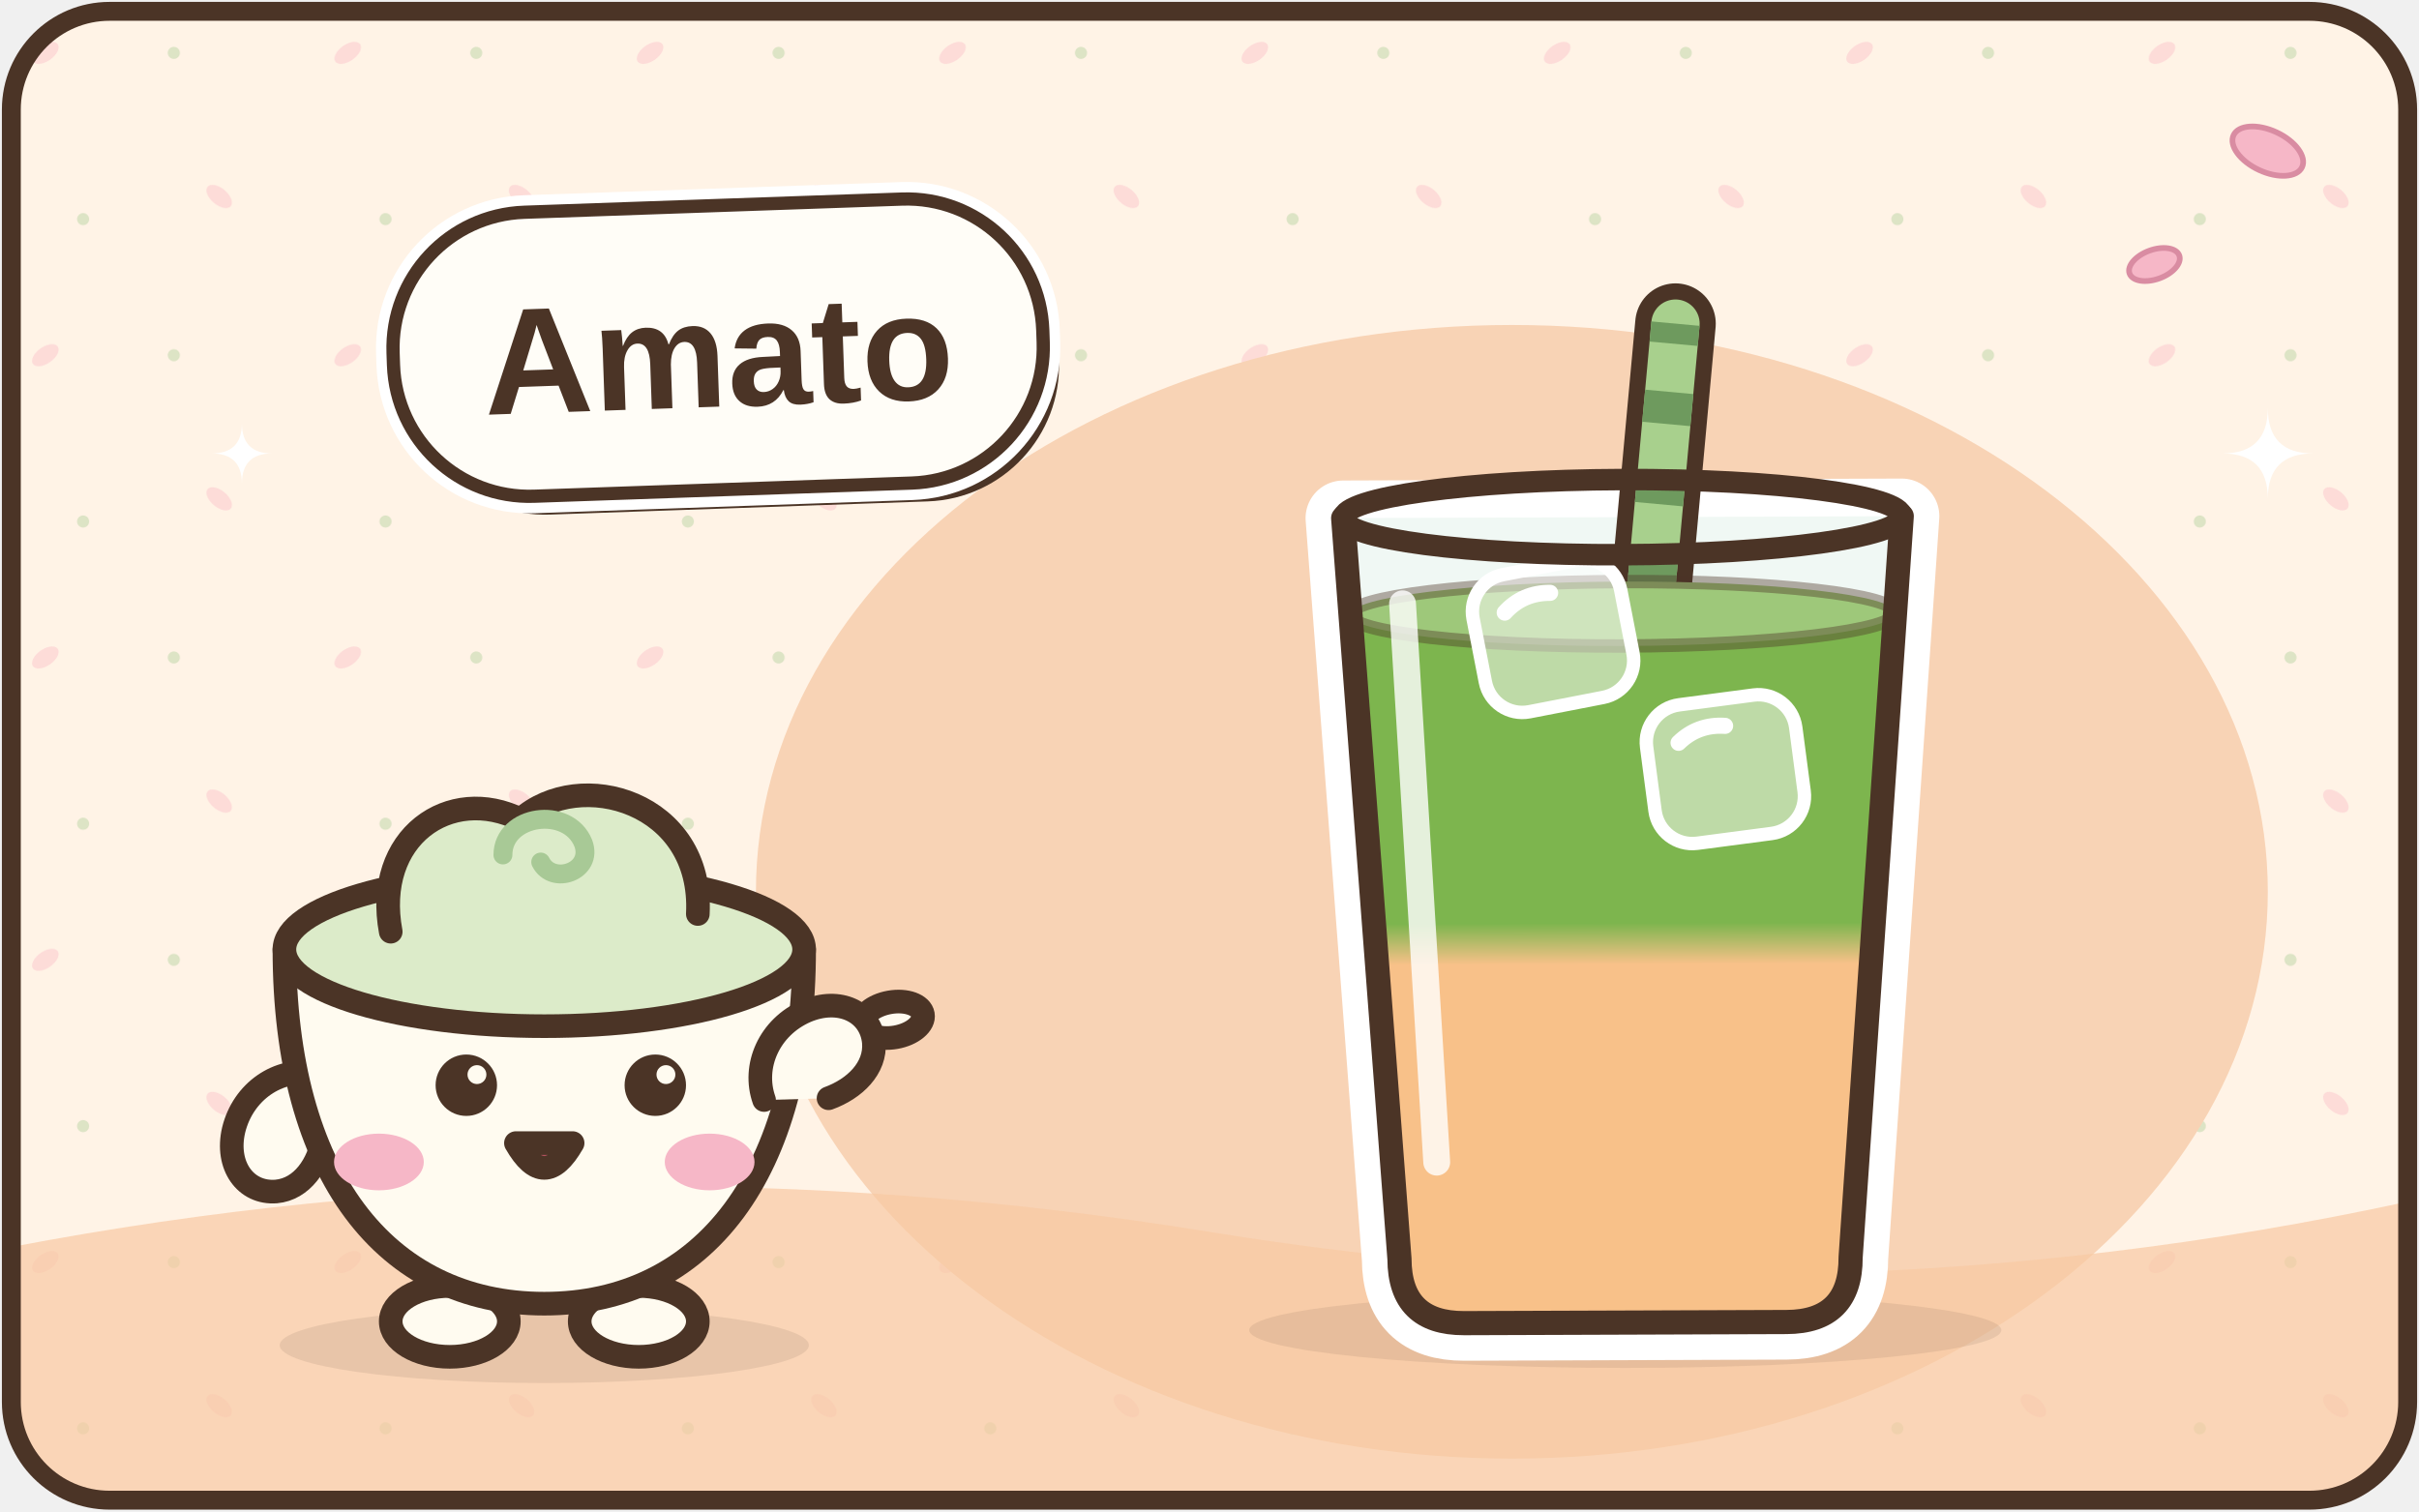
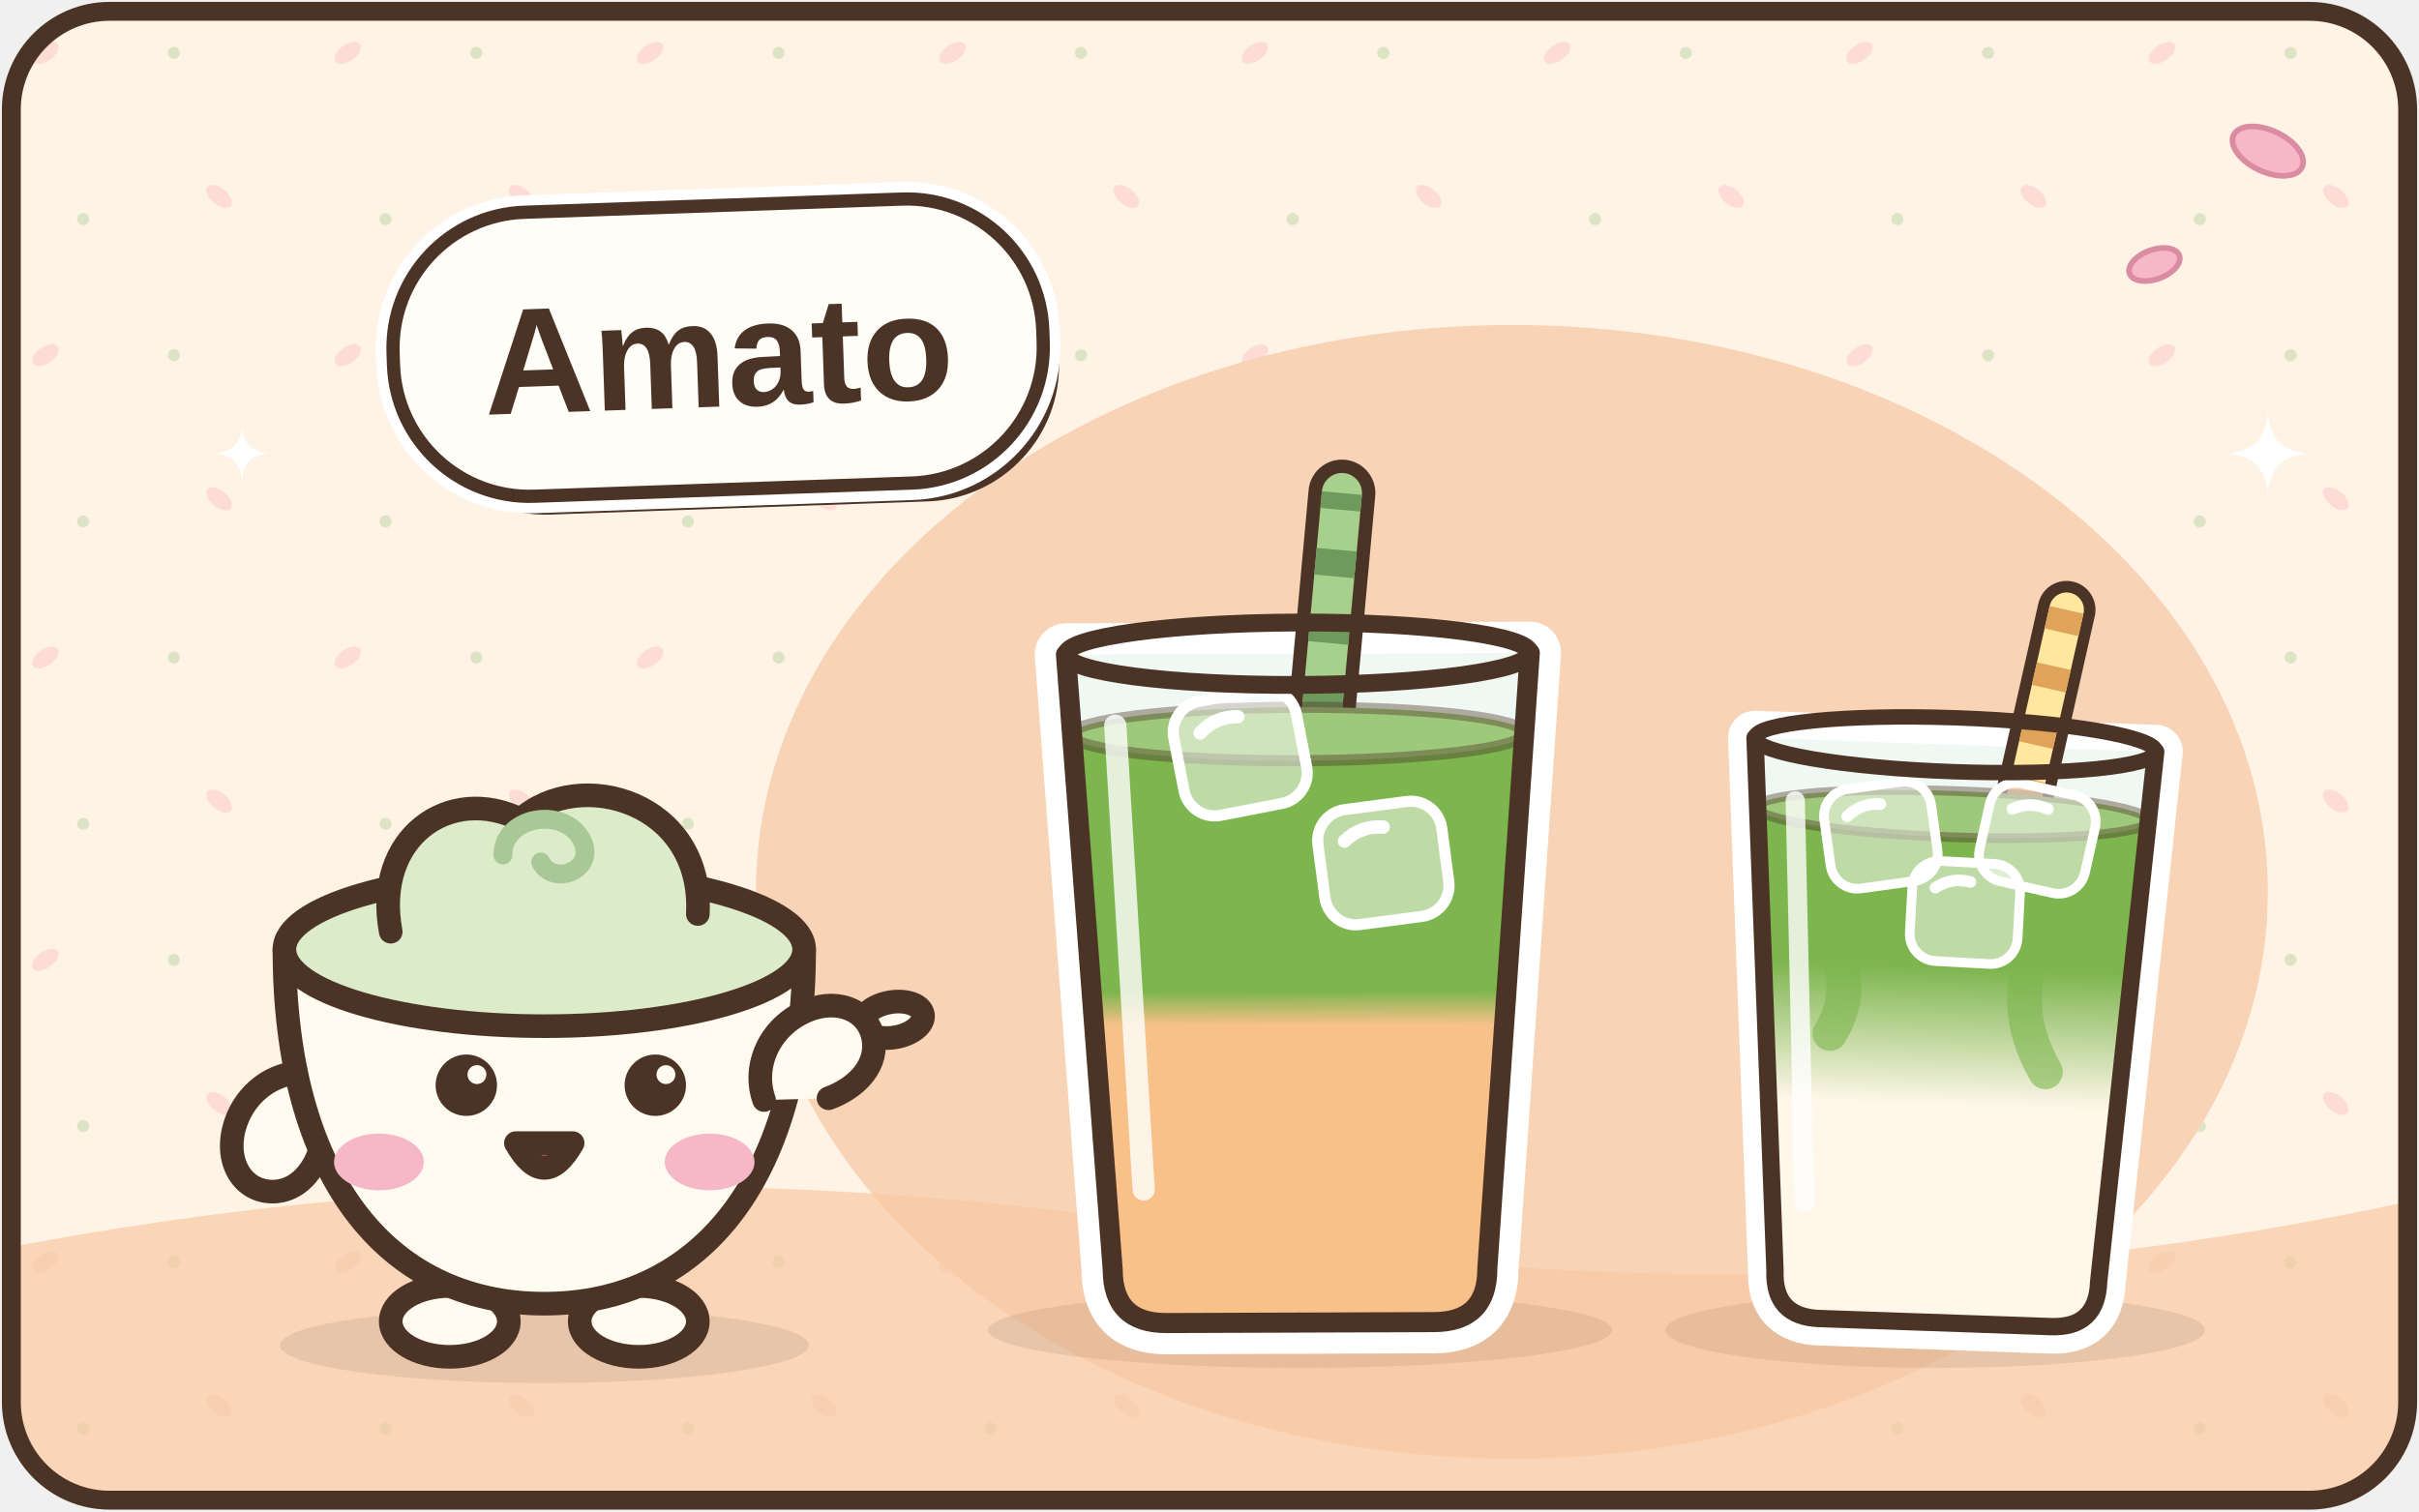
<svg xmlns="http://www.w3.org/2000/svg" viewBox="0 0 640 400" width="640" height="400" class="art-event" role="img" aria-label="Amato" font-family="'M PLUS Rounded 1c', ui-rounded, 'Hiragino Maru Gothic ProN', 'Arial Rounded MT Bold', Nunito, Arial, sans-serif">
  <defs>
    <pattern id="ee3gywcp" width="80" height="80" patternUnits="userSpaceOnUse">
      <g fill="#F6A3B8" fill-opacity=".3">
        <ellipse cx="12" cy="14" rx="4" ry="2.2" transform="rotate(-35 12 14)" />
        <ellipse cx="58" cy="52" rx="4" ry="2.2" transform="rotate(40 58 52)" />
      </g>
      <g fill="#8CBF7A" fill-opacity=".3">
        <circle cx="46" cy="14" r="1.6" />
        <circle cx="22" cy="58" r="1.6" />
      </g>
    </pattern>
    <linearGradient id="ee3gywcd0l" gradientUnits="userSpaceOnUse" x1="0" x2="0" y1="-132" y2="-4">
      <stop offset="0%" stop-color="#7DB54E" />
      <stop offset="45%" stop-color="#7DB54E" />
      <stop offset="51%" stop-color="#F8C189" />
      <stop offset="100%" stop-color="#F8C189" />
    </linearGradient>
    <clipPath id="ee3gywcd0c">
      <path d="M-52 -150L-42 -12Q-42 0 -30 0L30 0Q42 0 42 -12L52 -150Z" />
    </clipPath>
+     <linearGradient id="ee3gywcd1l" gradientUnits="userSpaceOnUse" x1="0" x2="0" y1="-132" y2="-4">
+       <stop offset="0%" stop-color="#7DB54E" />
+       <stop offset="31%" stop-color="#7DB54E" />
+       <stop offset="59%" stop-color="#FFF7EA" />
+       <stop offset="100%" stop-color="#FFF7EA" />
+     </linearGradient>
+     <clipPath id="ee3gywcd1c">
+       <path d="M-52 -150L-42 -12Q-42 0 -30 0L30 0Q42 0 42 -12L52 -150Z" />
+     </clipPath>
  </defs>
  <rect x="3" y="3" width="634" height="394" rx="26" fill="#FFF3E6" class="art-bg" />
  <rect x="3" y="3" width="634" height="394" rx="26" fill="url(#ee3gywcp)" />
  <ellipse cx="400" cy="236" rx="200" ry="150" fill="#F8D3B5" />
  <path d="M3 330Q160 300 320 326 T 637 318L637 371Q637 397 611 397L29 397Q3 397 3 371Z" fill="#F8C9A2" opacity="0.7" />
-   <ellipse cx="430" cy="352" rx="99.5" ry="10" fill="#4B3426" opacity="0.1" />
-   <g transform="translate(430 350) rotate(-0.2) scale(1.421)">
+   <ellipse cx="344" cy="352" rx="82.6" ry="10" fill="#4B3426" opacity="0.1" />
+   <g transform="translate(344 350) rotate(-0.2) scale(1.18)">
    <path d="M-52 -150L-42 -12Q-42 0 -30 0L30 0Q42 0 42 -12L52 -150Z" fill="#FFFFFF" stroke="#FFFFFF" stroke-width="14" stroke-linejoin="round" />
    <path d="M-52 -150L-42 -12Q-42 0 -30 0L30 0Q42 0 42 -12L52 -150Z" fill="#EEF7F3" fill-opacity="0.9" />
    <path d="M-6 -18L10 -186" fill="none" stroke="#4B3426" stroke-width="15" stroke-linecap="round" stroke-linejoin="round" />
    <path d="M-6 -18L10 -186" fill="none" stroke="#A8D08D" stroke-width="9" stroke-linecap="round" stroke-linejoin="round" />
    <path d="M-6 -18L10 -186" fill="none" stroke="#6E9A5E" stroke-width="9" stroke-linecap="butt" stroke-linejoin="round" stroke-dasharray="6 9" />
    <g clip-path="url(#ee3gywcd0c)">
      <rect x="-80" y="-132" width="160" height="132" fill="url(#ee3gywcd0l)" />
      <ellipse cx="0" cy="-132" rx="50.8" ry="6" fill="#9EC87A" stroke="#4B3426" stroke-width="2.5" stroke-opacity="0.4" />
      <rect x="-27" y="-140.9" width="28" height="26" rx="7" transform="rotate(-10.8 -13 -127.9)" fill="#FFFFFF" fill-opacity="0.5" stroke="#FFFFFF" stroke-width="2.5" stroke-opacity="1" />
      <path d="M-21 -133.9 q 4 -3 9 -2" transform="rotate(-10.8 -13 -127.9)" fill="none" stroke="#FFFFFF" stroke-width="3" stroke-linecap="round" stroke-linejoin="round" />
      <rect x="5" y="-116" width="28" height="26" rx="7" transform="rotate(-7.3 19 -103)" fill="#FFFFFF" fill-opacity="0.5" stroke="#FFFFFF" stroke-width="2.5" stroke-opacity="1" />
      <path d="M11 -109 q 4 -3 9 -2" transform="rotate(-7.3 19 -103)" fill="none" stroke="#FFFFFF" stroke-width="3" stroke-linecap="round" stroke-linejoin="round" />
+     </g>
+     <path d="M-35 -30L-41 -134" fill="none" stroke="#FFFFFF" stroke-width="5" stroke-linecap="round" stroke-linejoin="round" opacity="0.8" />
+     <path d="M-52 -150L-42 -12Q-42 0 -30 0L30 0Q42 0 42 -12L52 -150" fill="none" stroke="#4B3426" stroke-width="4.5" stroke-linecap="round" stroke-linejoin="round" />
+     <ellipse cx="0" cy="-150" rx="52" ry="7" fill="none" stroke="#4B3426" stroke-width="4" />
+   </g>
+   <ellipse cx="512" cy="352" rx="71.4" ry="10" fill="#4B3426" opacity="0.1" />
+   <g transform="translate(512 350) rotate(2) scale(1.02)">
+     <path d="M-52 -150L-42 -12Q-42 0 -30 0L30 0Q42 0 42 -12L52 -150Z" fill="#FFFFFF" stroke="#FFFFFF" stroke-width="14" stroke-linejoin="round" />
+     <path d="M-52 -150L-42 -12Q-42 0 -30 0L30 0Q42 0 42 -12L52 -150Z" fill="#EEF7F3" fill-opacity="0.9" />
+     <path d="M-4.2 -18L27.6 -186" fill="none" stroke="#4B3426" stroke-width="15" stroke-linecap="round" stroke-linejoin="round" />
+     <path d="M-4.2 -18L27.6 -186" fill="none" stroke="#FFE7A0" stroke-width="9" stroke-linecap="round" stroke-linejoin="round" />
+     <path d="M-4.2 -18L27.6 -186" fill="none" stroke="#E0A35A" stroke-width="9" stroke-linecap="butt" stroke-linejoin="round" stroke-dasharray="6 9" />
+     <g clip-path="url(#ee3gywcd1c)">
+       <rect x="-80" y="-132" width="160" height="132" fill="url(#ee3gywcd1l)" />
+       <path d="M-33.9 -122 c -10 20 16 26 4 48M20.3 -122 c 12 18 -10 30 6 56" fill="none" stroke="#7DB54E" stroke-width="9" stroke-linecap="round" stroke-linejoin="round" opacity="0.6" />
+       <ellipse cx="0" cy="-132" rx="50.8" ry="6" fill="#9EC87A" stroke="#4B3426" stroke-width="2.5" stroke-opacity="0.4" />
+       <rect x="-32.5" y="-138.9" width="28" height="26" rx="7" transform="rotate(-9.9 -18.5 -125.9)" fill="#FFFFFF" fill-opacity="0.5" stroke="#FFFFFF" stroke-width="2.5" stroke-opacity="1" />
+       <path d="M-26.5 -131.9 q 4 -3 9 -2" transform="rotate(-9.9 -18.5 -125.9)" fill="none" stroke="#FFFFFF" stroke-width="3" stroke-linecap="round" stroke-linejoin="round" />
+       <rect x="-10" y="-119.6" width="28" height="26" rx="7" transform="rotate(1.1 4 -106.6)" fill="#FFFFFF" fill-opacity="0.5" stroke="#FFFFFF" stroke-width="2.5" stroke-opacity="1" />
+       <path d="M-4 -112.6 q 4 -3 9 -2" transform="rotate(1.1 4 -106.6)" fill="none" stroke="#FFFFFF" stroke-width="3" stroke-linecap="round" stroke-linejoin="round" />
+       <rect x="8.1" y="-139.5" width="28" height="26" rx="7" transform="rotate(10.7 22.1 -126.5)" fill="#FFFFFF" fill-opacity="0.5" stroke="#FFFFFF" stroke-width="2.5" stroke-opacity="1" />
+       <path d="M14.1 -132.5 q 4 -3 9 -2" transform="rotate(10.7 22.1 -126.5)" fill="none" stroke="#FFFFFF" stroke-width="3" stroke-linecap="round" stroke-linejoin="round" />
    </g>
    <path d="M-35 -30L-41 -134" fill="none" stroke="#FFFFFF" stroke-width="5" stroke-linecap="round" stroke-linejoin="round" opacity="0.8" />
    <path d="M-52 -150L-42 -12Q-42 0 -30 0L30 0Q42 0 42 -12L52 -150" fill="none" stroke="#4B3426" stroke-width="4.5" stroke-linecap="round" stroke-linejoin="round" />
    <ellipse cx="0" cy="-150" rx="52" ry="7" fill="none" stroke="#4B3426" stroke-width="4" />
  </g>
  <ellipse cx="144" cy="356" rx="70" ry="10" fill="#4B3426" opacity="0.1" />
  <g transform="translate(44 170) scale(3.125)">
    <path class="m-o m-c m-arm-l" stroke="#4B3426" stroke-width="2" stroke-linejoin="round" stroke-linecap="round" fill="#FFFBF0" d="M12.5 36.5c-3-.5-6 1.5-6.8 4.8-.7 3 1 5.4 3.6 5.2 2.2-.2 3.6-2.3 4-4.6" />
    <g class="m-feet">
      <ellipse class="m-o m-c m-foot-l" stroke="#4B3426" stroke-width="2" stroke-linejoin="round" stroke-linecap="round" fill="#FFFBF0" cx="24" cy="57.5" rx="5" ry="3" />
      <ellipse class="m-o m-c m-foot-r" stroke="#4B3426" stroke-width="2" stroke-linejoin="round" stroke-linecap="round" fill="#FFFBF0" cx="40" cy="57.5" rx="5" ry="3" />
    </g>
    <path class="m-o m-c m-cup" stroke="#4B3426" stroke-width="2" stroke-linejoin="round" stroke-linecap="round" fill="#FFFBF0" d="M10 26c0 19 8.5 30 22 30s22-11 22-30z" />
    <g class="m-foamg">
      <ellipse class="m-o m-f" stroke="#4B3426" stroke-width="2" stroke-linejoin="round" stroke-linecap="round" fill="#DCEBC9" cx="32" cy="26" rx="22" ry="6.5" />
      <path class="m-o m-f" stroke="#4B3426" stroke-width="2" stroke-linejoin="round" stroke-linecap="round" fill="#DCEBC9" d="M19 24.5c-1.5-8 5-12.5 11-9.5 5-4.5 15.5-1.5 15 8" />
      <path class="m-s" fill="none" stroke="#A8C996" stroke-width="1.6" stroke-linecap="round" d="M28.5 18c0-3.4 5.5-4.2 6.8-1 .9 2.4-2.6 3.6-3.6 1.6" />
    </g>
    <g class="m-look">
      <g class="m-eyes" transform="translate(1.4 -1)">
        <circle class="m-ink" fill="#4B3426" cx="24" cy="38.5" r="2.6" />
        <circle class="m-ink" fill="#4B3426" cx="40" cy="38.5" r="2.6" />
        <circle class="m-hi" fill="#FFFBF0" cx="24.9" cy="37.6" r=".8" />
        <circle class="m-hi" fill="#FFFBF0" cx="40.9" cy="37.6" r=".8" />
      </g>
    </g>
    <ellipse class="m-blush" fill="#F6B7C7" cx="18" cy="44" rx="3.8" ry="2.4" />
    <ellipse class="m-blush" fill="#F6B7C7" cx="46" cy="44" rx="3.8" ry="2.4" />
    <path class="m-o m-in m-mouth" stroke="#4B3426" stroke-width="2" stroke-linejoin="round" stroke-linecap="round" fill="#B4535F" d="M29.6 42.4q2.4 4.2 4.8 0z" />
    <g transform="rotate(-100 52 38)">
      <g class="m-arm-r">
        <ellipse class="m-o m-c" stroke="#4B3426" stroke-width="2" stroke-linejoin="round" stroke-linecap="round" fill="#FFFBF0" cx="56.3" cy="48.4" rx="1.5" ry="2.6" />
        <path class="m-o m-c" stroke="#4B3426" stroke-width="2" stroke-linejoin="round" stroke-linecap="round" fill="#FFFBF0" d="M51.5 36.5c3-.5 6 1.5 6.8 4.8.7 3-1 5.4-3.6 5.2-2.2-.2-3.6-2.3-4-4.6" />
      </g>
    </g>
  </g>
  <ellipse cx="600" cy="40" rx="10" ry="5.5" transform="rotate(25 600 40)" fill="#F6B7C7" stroke="#D98CA2" stroke-width="1.5" />
  <ellipse cx="570" cy="70" rx="7" ry="3.9" transform="rotate(-20 570 70)" fill="#F6B7C7" stroke="#D98CA2" stroke-width="1.5" />
  <ellipse cx="250" cy="120" rx="6" ry="3.3" transform="rotate(40 250 120)" fill="#F6B7C7" stroke="#D98CA2" stroke-width="1.5" />
  <path d="M600 108Q600 120 612 120Q600 120 600 132Q600 120 588 120Q600 120 600 108Z" fill="#FFFFFF" />
  <path d="M256 51Q256 60 265 60Q256 60 256 69Q256 60 247 60Q256 60 256 51Z" fill="#FFFFFF" />
  <path d="M64 112Q64 120 72 120Q64 120 64 128Q64 120 56 120Q64 120 64 112Z" fill="#FFFFFF" />
  <g transform="rotate(-2 190 92)">
    <rect x="108" y="59.4" width="172" height="75.2" rx="36" fill="#4B3426" />
    <rect x="104" y="54.4" width="172" height="75.2" rx="36" fill="#FFFDF7" stroke="#FFFFFF" stroke-width="9" paint-order="stroke" />
    <rect x="104" y="54.4" width="172" height="75.2" rx="36" fill="none" stroke="#4B3426" stroke-width="3.5" />
    <text x="190" y="107.6" font-size="40" font-weight="800" text-anchor="middle" fill="#4B3426">Amato</text>
  </g>
  <rect x="3" y="3" width="634" height="394" rx="26" fill="none" stroke="#4B3426" stroke-width="5" />
</svg>
